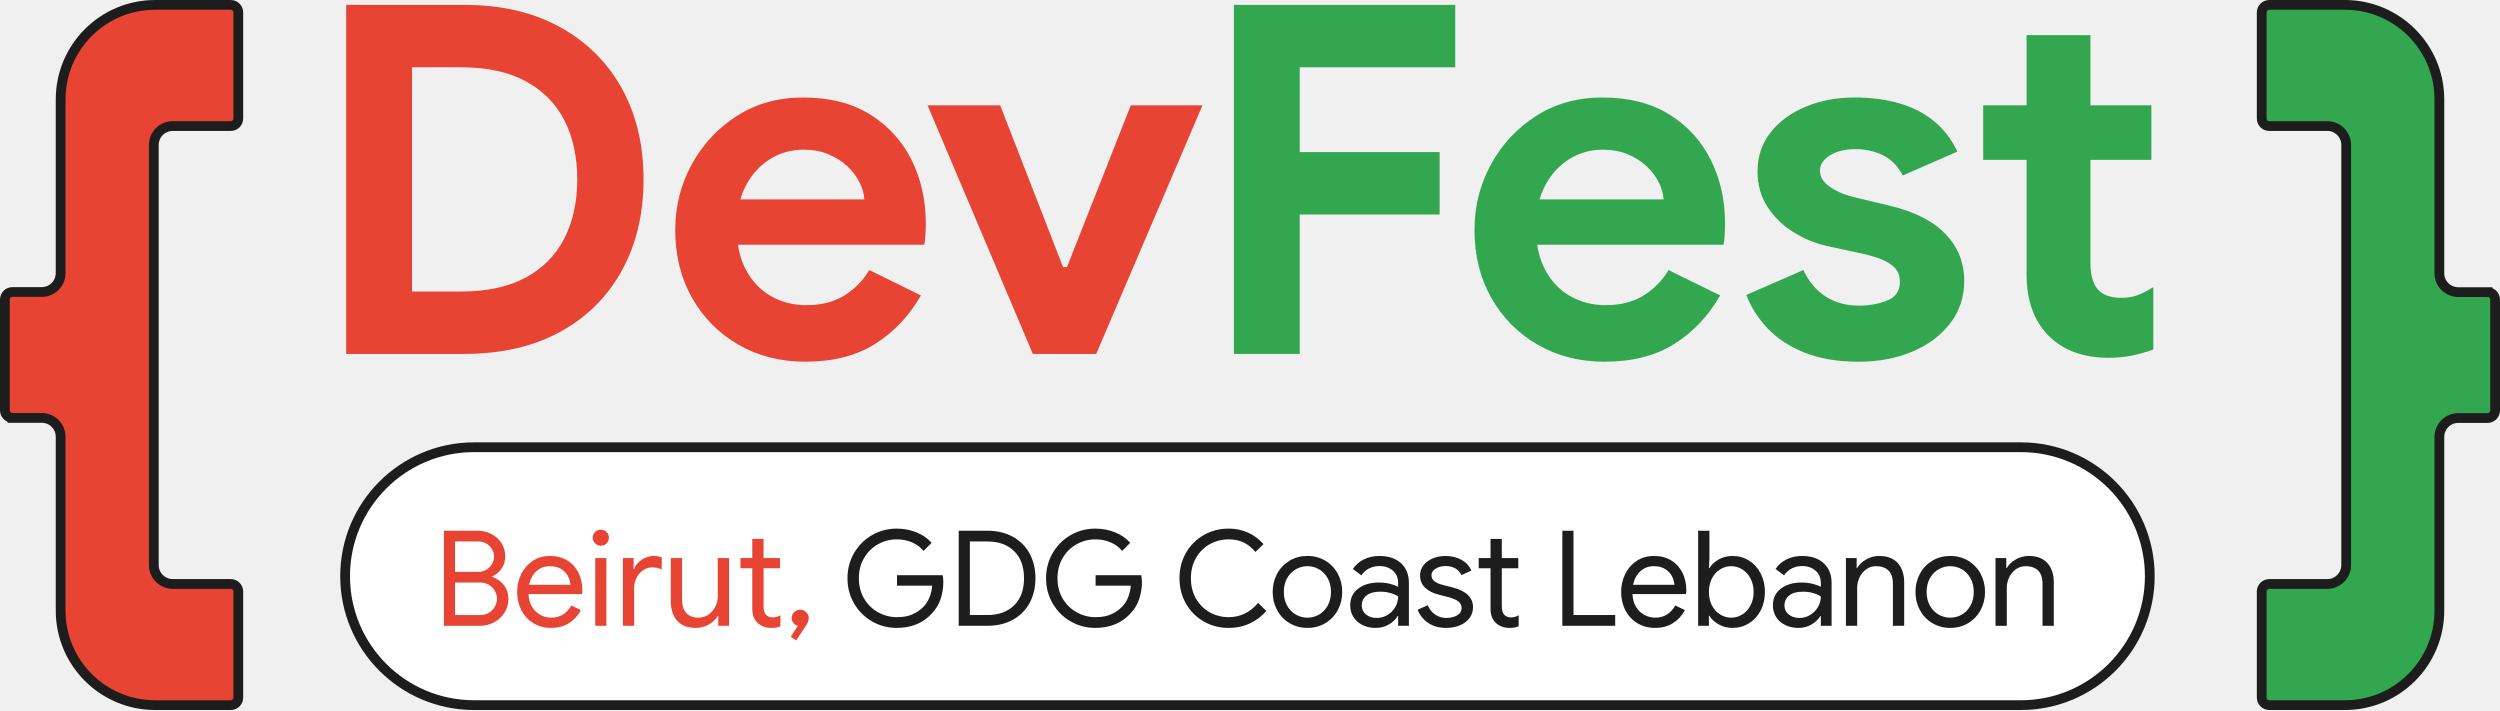
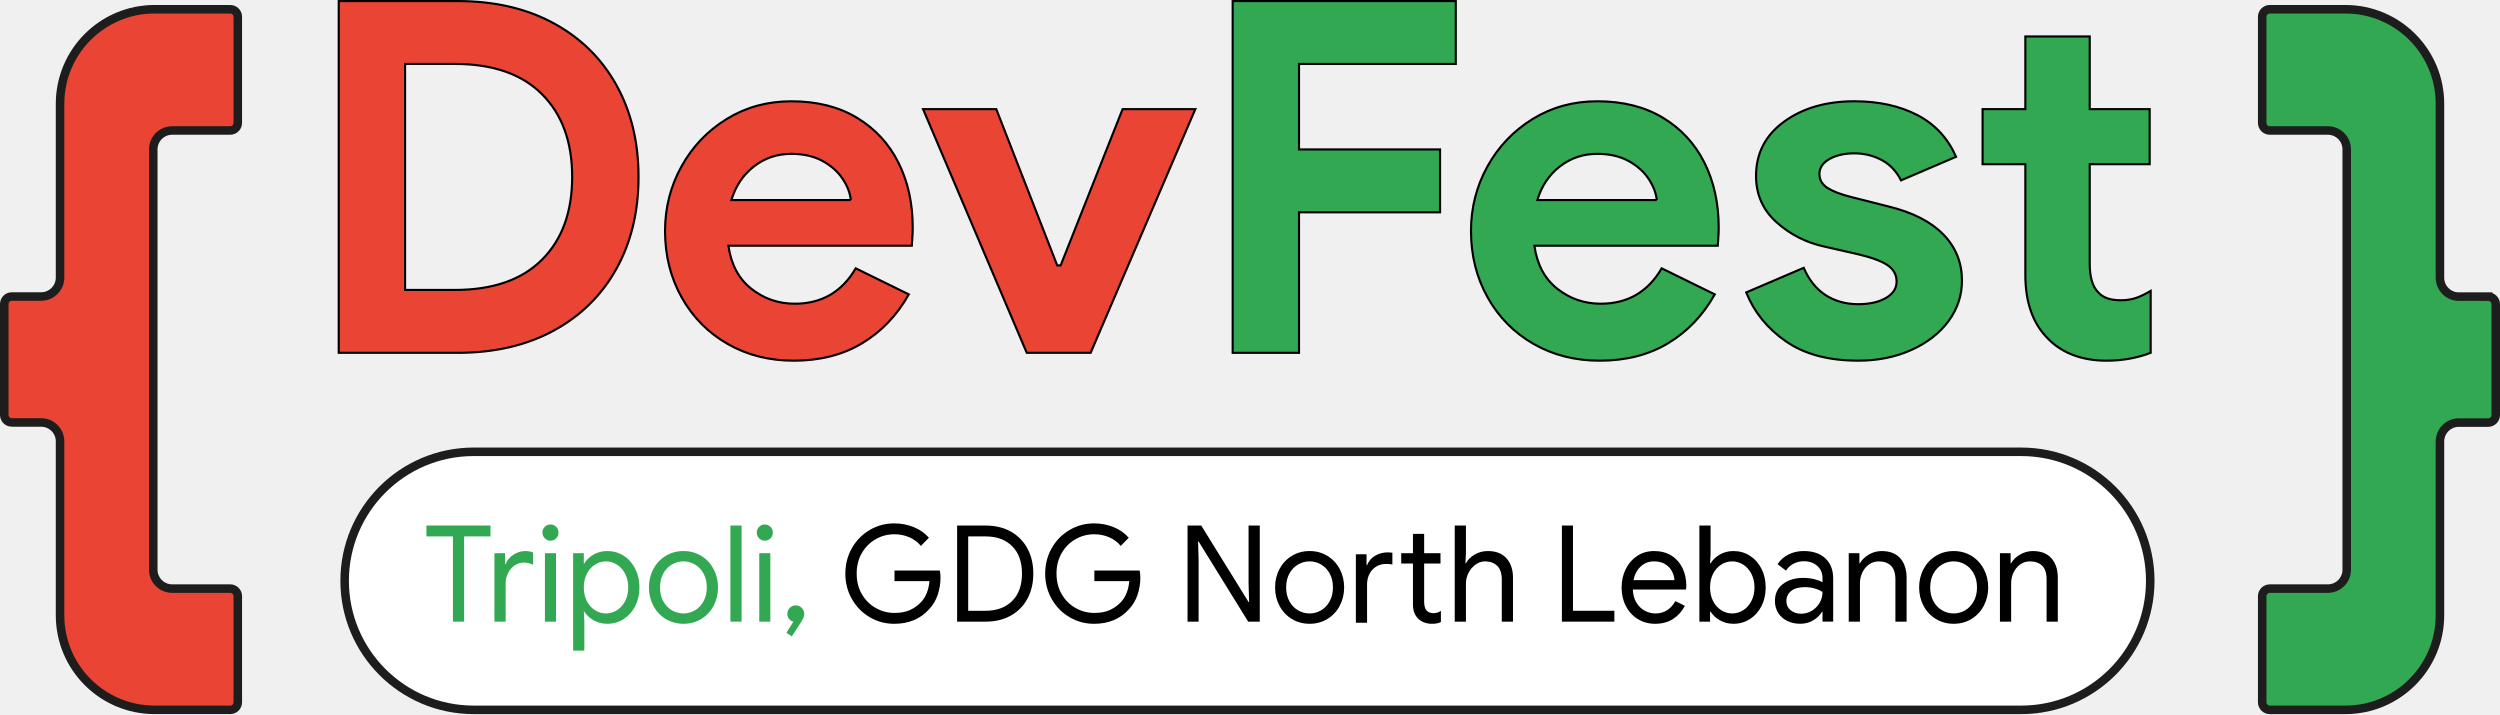
- <svg xmlns="http://www.w3.org/2000/svg" id="Layer_2" data-name="Layer 2" viewBox="0 0 3071.69 872.38">
+ <svg xmlns="http://www.w3.org/2000/svg" id="Layer_2" data-name="Layer 2" viewBox="0 0 3518.8 1005.12">
  <g id="Layer_1-2" data-name="Layer 1">
-     <rect x="424.02" y="549.5" width="2217.39" height="316.88" rx="158.44" ry="158.44" style="fill: #fff; stroke: #1d1d1d; stroke-linejoin: round; stroke-width: 12px;" />
    <g>
-       <path d="M15.29,513.46h35.99c12.83,0,23.22,10.4,23.22,23.22v213.57c0,64.13,51.99,116.12,116.12,116.12h92.88c5.13,0,9.29-4.16,9.29-9.29v-130.3c0-5.13-4.16-9.29-9.29-9.29h-71.29c-12.83,0-23.22-10.4-23.22-23.22V178.1c0-12.83,10.4-23.22,23.22-23.22h71.29c5.13,0,9.29-4.16,9.29-9.29V15.29c0-5.13-4.16-9.29-9.29-9.29h-92.88c-64.13,0-116.12,51.99-116.12,116.12v213.43c0,12.83-10.4,23.22-23.22,23.22H15.29c-5.13,0-9.29,4.16-9.29,9.29v136.1c0,5.13,4.16,9.29,9.29,9.29Z" style="fill: #e84434; stroke: #1d1d1d; stroke-miterlimit: 10; stroke-width: 12px;" />
-       <path d="M3056.4,358.92h-35.99c-12.83,0-23.22-10.4-23.22-23.22V122.12c0-64.13-51.99-116.12-116.12-116.12h-92.88c-5.13,0-9.29,4.16-9.29,9.29v130.3c0,5.13,4.16,9.29,9.29,9.29h71.29c12.83,0,23.22,10.4,23.22,23.22v516.18c0,12.83-10.4,23.22-23.22,23.22h-71.29c-5.13,0-9.29,4.16-9.29,9.29v130.3c0,5.13,4.16,9.29,9.29,9.29h92.88c64.13,0,116.12-51.99,116.12-116.12v-213.43c0-12.83,10.4-23.22,23.22-23.22h35.99c5.13,0,9.29-4.16,9.29-9.29v-136.1c0-5.13-4.16-9.29-9.29-9.29Z" style="fill: #32a750; stroke: #1d1d1d; stroke-miterlimit: 10; stroke-width: 12px;" />
-       <path d="M425.36,434.84V6h144.94c45.52,0,84.75,9.09,117.69,27.25,32.94,18.17,58.29,43.33,76.07,75.46,17.76,32.15,26.65,69.38,26.65,111.7s-8.89,79.66-26.65,112c-17.77,32.34-43.12,57.5-76.07,75.47-32.94,17.97-72.17,26.95-117.69,26.95h-144.94ZM506.22,358.18h60.49c31.54,0,57.89-5.69,79.06-17.07,21.16-11.38,37.03-27.45,47.62-48.21,10.57-20.76,15.87-44.92,15.87-72.47s-5.3-52.2-15.87-72.77c-10.59-20.56-26.46-36.54-47.62-47.92-21.17-11.38-47.52-17.07-79.06-17.07h-60.49v275.51Z" style="fill: #e84434;" />
-       <path d="M989.56,444.42c-30.75,0-58.2-6.99-82.35-20.96-24.16-13.97-43.12-33.14-56.9-57.5-13.78-24.35-20.66-52.11-20.66-83.25,0-29.14,6.79-56.09,20.36-80.86,13.57-24.75,32.14-44.62,55.7-59.59,23.55-14.97,50.51-22.46,80.86-22.46,32.74,0,60.29,6.99,82.65,20.96,22.36,13.98,39.32,32.64,50.91,56,11.58,23.36,17.37,49.22,17.37,77.56,0,6.39-.21,11.88-.6,16.47-.4,4.59-.81,7.89-1.2,9.88h-262.34v-55.7h188.67c-.4-6.79-2.4-13.78-5.99-20.96-3.59-7.19-8.59-13.78-14.97-19.76-6.39-5.99-14.08-10.88-23.06-14.67-8.98-3.79-19.27-5.69-30.85-5.69-15.18,0-29.05,3.99-41.63,11.98-12.58,7.99-22.46,19.07-29.65,33.24-7.19,14.18-10.78,31.05-10.78,50.61s3.79,37.64,11.38,51.81c7.58,14.18,17.87,24.96,30.85,32.34,12.97,7.39,27.45,11.08,43.42,11.08,18.76,0,34.53-4.09,47.32-12.28,12.77-8.18,22.76-18.46,29.95-30.85l63.49,31.15c-14.37,25.15-33.15,45.02-56.3,59.59-23.16,14.57-51.72,21.86-85.65,21.86Z" style="fill: #e84434;" />
-       <path d="M1269.03,434.84l-129.37-305.46h89.24l77.26,198.85h4.79l78.46-198.85h88.04l-130.57,305.46h-77.86Z" style="fill: #e84434;" />
-       <path d="M1516.08,434.84V6h271.92v76.66h-191.06v352.18h-80.86ZM1561,263.54v-76.66h207.83v76.66h-207.83Z" style="fill: #32a750;" />
-       <path d="M1971.57,444.42c-30.75,0-58.2-6.99-82.35-20.96-24.16-13.97-43.12-33.14-56.9-57.5-13.78-24.35-20.66-52.11-20.66-83.25,0-29.14,6.79-56.09,20.36-80.86,13.57-24.75,32.14-44.62,55.7-59.59,23.55-14.97,50.51-22.46,80.86-22.46,32.74,0,60.29,6.99,82.65,20.96,22.36,13.98,39.32,32.64,50.91,56,11.58,23.36,17.37,49.22,17.37,77.56,0,6.39-.21,11.88-.6,16.47-.4,4.59-.81,7.89-1.2,9.88h-262.34v-55.7h188.67c-.4-6.79-2.4-13.78-5.99-20.96-3.59-7.19-8.59-13.78-14.97-19.76-6.39-5.99-14.08-10.88-23.06-14.67-8.98-3.79-19.27-5.69-30.85-5.69-15.18,0-29.05,3.99-41.63,11.98-12.58,7.99-22.46,19.07-29.65,33.24-7.19,14.18-10.78,31.05-10.78,50.61s3.79,37.64,11.38,51.81c7.58,14.18,17.87,24.96,30.85,32.34,12.97,7.39,27.45,11.08,43.42,11.08,18.76,0,34.53-4.09,47.32-12.28,12.77-8.18,22.76-18.46,29.95-30.85l63.49,31.15c-14.37,25.15-33.15,45.02-56.3,59.59-23.16,14.57-51.72,21.86-85.65,21.86Z" style="fill: #32a750;" />
-       <path d="M2284.04,444.42c-26.35,0-48.81-3.8-67.38-11.38-18.57-7.58-33.64-17.57-45.22-29.95-11.59-12.37-20.17-25.95-25.75-40.73l70.07-30.55c6.79,14.37,15.97,25.26,27.55,32.64,11.58,7.39,25.16,11.08,40.73,11.08,12.77,0,24.35-2.1,34.74-6.29,10.38-4.19,15.57-11.87,15.57-23.06,0-7.98-2.7-14.27-8.09-18.87-5.39-4.59-12.08-8.18-20.07-10.78-7.99-2.59-16.17-4.69-24.56-6.29l-35.94-7.79c-14.78-3.19-28.75-8.88-41.93-17.07-13.18-8.18-23.86-18.57-32.04-31.14-8.19-12.58-12.28-27.05-12.28-43.42,0-18.36,5.29-34.34,15.87-47.92,10.57-13.57,24.95-24.15,43.12-31.74,18.16-7.58,38.23-11.38,60.19-11.38,20.36,0,38.73,2.4,55.1,7.19,16.37,4.79,30.55,12.08,42.53,21.86,11.98,9.79,21.56,22.26,28.75,37.43l-67.08,29.35c-6.39-11.98-14.67-20.36-24.85-25.15-10.18-4.79-21.07-7.19-32.64-7.19-13.58,0-24.36,2.6-32.34,7.79-7.99,5.19-11.98,11.38-11.98,18.57,0,7.59,3.99,14.18,11.98,19.76,7.98,5.6,17.57,9.79,28.75,12.58l44.92,10.78c30.34,7.19,53.2,18.77,68.58,34.74,15.37,15.98,23.06,35.14,23.06,57.5,0,19.97-5.79,37.43-17.37,52.41-11.59,14.97-27.16,26.56-46.72,34.74-19.57,8.18-41.33,12.28-65.29,12.28Z" style="fill: #32a750;" />
-       <path d="M2436.71,196.46v-67.08h56.3v67.08h-56.3ZM2591.23,439.63c-31.55,0-56.3-9.08-74.27-27.25-17.97-18.16-26.95-43.22-26.95-75.17V43.14h78.46v279.7c0,14.78,3,25.66,8.98,32.64,5.99,6.99,15.77,10.48,29.35,10.48,6.38,0,12.37-.9,17.97-2.7,5.59-1.8,12.58-5.29,20.96-10.48v76.66c-8.79,3.2-17.67,5.69-26.65,7.49-8.98,1.8-18.27,2.7-27.85,2.7ZM2565.48,196.46v-67.08h77.86v67.08h-77.86Z" style="fill: #32a750;" />
-       <g>
-         <path d="M545.41,652.1h41.92c5.87,0,11.39,1.36,16.56,4.08,5.16,2.72,9.27,6.47,12.31,11.25,3.04,4.79,4.57,10.17,4.57,16.15,0,5.66-1.44,10.6-4.32,14.84-2.88,4.24-6.77,7.5-11.66,9.79v.65c5.87,1.96,10.66,5.33,14.35,10.11,3.7,4.79,5.55,10.39,5.55,16.8s-1.61,11.99-4.81,17.04c-3.21,5.06-7.5,9-12.89,11.83-5.38,2.83-11.17,4.24-17.37,4.24h-44.2v-116.79ZM587.33,702.66c3.91,0,7.37-.92,10.36-2.77,2.99-1.85,5.3-4.21,6.93-7.1,1.63-2.88,2.45-5.84,2.45-8.89s-.79-5.84-2.37-8.73c-1.58-2.88-3.81-5.25-6.69-7.1-2.88-1.85-6.23-2.77-10.03-2.77h-28.87v37.35h28.22ZM590.43,755.67c3.92,0,7.42-.98,10.52-2.94,3.1-1.96,5.49-4.49,7.18-7.58,1.68-3.1,2.53-6.28,2.53-9.54s-.87-6.44-2.61-9.54c-1.74-3.1-4.19-5.6-7.34-7.5-3.16-1.9-6.8-2.85-10.93-2.85h-30.67v39.96h31.32Z" style="fill: #e84434;" />
-         <path d="M655.51,765.79c-6.31-3.8-11.23-9.05-14.76-15.74-3.54-6.69-5.3-14.22-5.3-22.59s1.66-15.44,4.98-22.18c3.32-6.74,8.02-12.12,14.11-16.15,6.09-4.02,13.16-6.04,21.2-6.04s15.22,1.82,21.21,5.46c5.98,3.64,10.57,8.67,13.78,15.09,3.21,6.42,4.81,13.76,4.81,22.02,0,1.63-.16,3.05-.49,4.24h-65.73c.33,6.31,1.85,11.64,4.57,15.98,2.72,4.35,6.17,7.61,10.36,9.79,4.18,2.18,8.56,3.26,13.13,3.26,10.66,0,18.86-5,24.63-15.01l11.74,5.71c-3.59,6.74-8.46,12.07-14.6,15.98-6.15,3.92-13.57,5.87-22.27,5.87-7.94,0-15.06-1.9-21.37-5.71ZM700.85,718.49c-.22-3.48-1.2-6.96-2.94-10.44-1.74-3.48-4.49-6.42-8.24-8.81-3.75-2.39-8.46-3.59-14.11-3.59-6.52,0-12.04,2.09-16.56,6.28-4.51,4.19-7.48,9.71-8.89,16.56h50.73Z" style="fill: #e84434;" />
-         <path d="M731.19,667.59c-1.96-1.96-2.94-4.29-2.94-7.01s.98-5.03,2.94-6.93c1.96-1.9,4.29-2.85,7.01-2.85s5.06.95,7.01,2.85c1.96,1.9,2.94,4.22,2.94,6.93s-.95,5.06-2.85,7.01c-1.9,1.96-4.27,2.94-7.1,2.94s-5.06-.98-7.01-2.94ZM731.35,685.7h13.7v83.19h-13.7v-83.19Z" style="fill: #e84434;" />
-         <path d="M765.28,685.7h13.21v13.38h.65c1.63-4.57,4.78-8.37,9.46-11.42,4.67-3.04,9.57-4.57,14.68-4.57,3.81,0,7.07.6,9.79,1.79v14.84c-3.48-1.74-7.4-2.61-11.74-2.61-4.02,0-7.72,1.14-11.09,3.43-3.37,2.29-6.06,5.37-8.07,9.24-2.01,3.87-3.02,8.04-3.02,12.51v46.59h-13.86v-83.19Z" style="fill: #e84434;" />
-         <path d="M832.07,762.69c-5.28-5.87-7.91-14.08-7.91-24.63v-52.36h13.86v50.24c0,7.94,1.79,13.76,5.38,17.45,3.59,3.7,8.43,5.54,14.52,5.54,4.67,0,8.83-1.25,12.48-3.75,3.64-2.5,6.47-5.76,8.48-9.79,2.01-4.02,3.02-8.26,3.02-12.72v-46.98h13.86v83.19h-13.21v-12.07h-.65c-2.28,4.13-5.93,7.61-10.93,10.44-5,2.83-10.33,4.24-15.99,4.24-10.01,0-17.64-2.94-22.92-8.81Z" style="fill: #e84434;" />
-         <path d="M938.09,769.84c-2.88-1.11-5.3-2.6-7.26-4.49-2.18-2.1-3.81-4.54-4.89-7.31-1.09-2.77-1.63-6.14-1.63-10.13v-49.66h-14.52v-12.56h14.52v-23.49h13.86v23.49h20.23v12.56h-20.23v46.35c0,4.67.87,8.11,2.61,10.34,2.06,2.45,5.06,3.67,8.97,3.67,3.15,0,6.2-.92,9.13-2.77v13.54c-1.63.76-3.29,1.3-4.97,1.63-1.69.33-3.83.49-6.44.49-3.37,0-6.5-.55-9.38-1.66Z" style="fill: #e84434;" />
-         <path d="M971.61,782.42l8.64-13.54c-1.96-.33-3.7-1.36-5.22-3.1-1.52-1.74-2.28-3.86-2.28-6.36,0-2.83,1-5.24,3.02-7.26s4.49-3.02,7.42-3.02,5.41,1.01,7.42,3.02c2.01,2.01,3.02,4.43,3.02,7.26,0,1.85-.38,3.62-1.14,5.3-.76,1.69-1.9,3.62-3.43,5.79l-10.77,16.31-6.69-4.4Z" style="fill: #e84434;" />
-         <path d="M1071.44,763.5c-9.24-5.33-16.58-12.67-22.02-22.02-5.44-9.35-8.16-19.68-8.16-30.99s2.72-21.64,8.16-30.99c5.44-9.35,12.78-16.69,22.02-22.02,9.24-5.33,19.35-7.99,30.34-7.99,8.59,0,16.66,1.52,24.22,4.57,7.56,3.05,13.78,7.34,18.68,12.89l-9.95,9.95c-3.7-4.57-8.43-8.07-14.19-10.52-5.76-2.45-11.96-3.67-18.59-3.67-8.27,0-15.96,1.99-23.08,5.95-7.12,3.97-12.83,9.57-17.13,16.8-4.3,7.23-6.44,15.58-6.44,25.04s2.15,17.81,6.44,25.04c4.29,7.23,10.03,12.83,17.21,16.8,7.18,3.97,14.84,5.95,23,5.95s14.38-1.22,19.66-3.67c5.27-2.45,9.81-5.68,13.62-9.71,2.83-3.04,5.11-6.71,6.85-11.01,1.74-4.29,2.83-9.05,3.26-14.27h-43.22v-12.89h56.11c.54,3.05.82,5.87.82,8.48,0,7.18-1.14,14.17-3.43,20.96-2.28,6.8-5.93,12.75-10.93,17.86-10.77,11.64-25.07,17.45-42.9,17.45-10.98,0-21.1-2.66-30.34-7.99Z" style="fill: #1d1d1d;" />
-         <path d="M1177.95,652.1h35.23c11.96,0,22.4,2.47,31.32,7.42,8.92,4.95,15.77,11.83,20.55,20.63,4.78,8.81,7.18,18.92,7.18,30.34s-2.39,21.53-7.18,30.34c-4.79,8.81-11.64,15.69-20.55,20.63-8.92,4.95-19.36,7.42-31.32,7.42h-35.23v-116.79ZM1213.18,755.67c13.81,0,24.77-3.97,32.87-11.91,8.1-7.94,12.15-19.03,12.15-33.28s-4.05-25.34-12.15-33.27c-8.1-7.94-19.06-11.91-32.87-11.91h-21.53v90.36h21.53Z" style="fill: #1d1d1d;" />
-         <path d="M1315.45,763.5c-9.24-5.33-16.58-12.67-22.02-22.02-5.44-9.35-8.16-19.68-8.16-30.99s2.72-21.64,8.16-30.99c5.44-9.35,12.78-16.69,22.02-22.02,9.24-5.33,19.35-7.99,30.34-7.99,8.59,0,16.66,1.52,24.22,4.57,7.56,3.05,13.78,7.34,18.68,12.89l-9.95,9.95c-3.7-4.57-8.43-8.07-14.19-10.52-5.76-2.45-11.96-3.67-18.59-3.67-8.27,0-15.96,1.99-23.08,5.95-7.12,3.97-12.83,9.57-17.13,16.8-4.3,7.23-6.44,15.58-6.44,25.04s2.15,17.81,6.44,25.04c4.29,7.23,10.03,12.83,17.21,16.8,7.18,3.97,14.84,5.95,23,5.95s14.38-1.22,19.66-3.67c5.27-2.45,9.81-5.68,13.62-9.71,2.83-3.04,5.11-6.71,6.85-11.01,1.74-4.29,2.83-9.05,3.26-14.27h-43.22v-12.89h56.11c.54,3.05.82,5.87.82,8.48,0,7.18-1.14,14.17-3.43,20.96-2.28,6.8-5.93,12.75-10.93,17.86-10.77,11.64-25.07,17.45-42.9,17.45-10.98,0-21.1-2.66-30.34-7.99Z" style="fill: #1d1d1d;" />
-         <path d="M1478.89,763.5c-9.24-5.33-16.5-12.64-21.78-21.94-5.28-9.3-7.91-19.66-7.91-31.07s2.64-21.78,7.91-31.07c5.27-9.3,12.53-16.61,21.78-21.94,9.24-5.33,19.52-7.99,30.83-7.99,8.7,0,16.66,1.66,23.9,4.98,7.23,3.32,13.51,8.02,18.84,14.11l-9.95,9.62c-4.46-5.33-9.33-9.24-14.6-11.74-5.28-2.5-11.34-3.75-18.19-3.75-8.48,0-16.26,1.99-23.33,5.95-7.07,3.97-12.7,9.57-16.88,16.8-4.19,7.23-6.28,15.58-6.28,25.04s2.09,17.81,6.28,25.04c4.19,7.23,9.81,12.83,16.88,16.8,7.07,3.97,14.84,5.95,23.33,5.95,14.13,0,26.15-5.82,36.05-17.45l10.11,9.79c-5.44,6.42-12.13,11.5-20.06,15.25-7.94,3.75-16.64,5.63-26.1,5.63-11.31,0-21.59-2.66-30.83-7.99Z" style="fill: #1d1d1d;" />
-         <path d="M1584.42,765.62c-6.52-3.91-11.61-9.24-15.25-15.98-3.64-6.74-5.46-14.19-5.46-22.35s1.82-15.6,5.46-22.35c3.64-6.74,8.73-12.07,15.25-15.99,6.52-3.92,13.86-5.87,22.02-5.87s15.5,1.96,22.02,5.87c6.52,3.91,11.61,9.24,15.25,15.99,3.64,6.74,5.46,14.19,5.46,22.35s-1.82,15.61-5.46,22.35c-3.64,6.74-8.73,12.07-15.25,15.98-6.52,3.92-13.86,5.87-22.02,5.87s-15.5-1.96-22.02-5.87ZM1620.72,755.1c4.4-2.55,7.94-6.22,10.6-11.01,2.66-4.78,4-10.38,4-16.8s-1.33-12.01-4-16.8c-2.67-4.78-6.2-8.45-10.6-11.01-4.4-2.55-9.16-3.83-14.27-3.83s-9.9,1.28-14.35,3.83c-4.46,2.56-8.02,6.23-10.68,11.01-2.67,4.79-4,10.39-4,16.8s1.33,12.02,4,16.8c2.66,4.79,6.22,8.46,10.68,11.01,4.46,2.56,9.24,3.83,14.35,3.83s9.87-1.28,14.27-3.83Z" style="fill: #1d1d1d;" />
-         <path d="M1673.97,767.91c-4.79-2.39-8.48-5.68-11.09-9.87-2.61-4.18-3.91-8.94-3.91-14.27,0-8.81,3.32-15.68,9.95-20.63,6.63-4.95,15.01-7.42,25.12-7.42,5,0,9.65.55,13.95,1.63,4.29,1.09,7.58,2.34,9.87,3.75v-5.06c0-6.2-2.18-11.17-6.52-14.92-4.35-3.75-9.84-5.63-16.47-5.63-4.68,0-8.97,1.01-12.89,3.02-3.91,2.01-7.01,4.81-9.3,8.4l-10.44-7.83c3.26-5,7.75-8.92,13.46-11.74,5.71-2.83,12.04-4.24,19-4.24,11.31,0,20.2,2.96,26.67,8.89,6.47,5.93,9.71,14,9.71,24.22v52.69h-13.21v-11.91h-.65c-2.39,4.02-5.98,7.45-10.77,10.28-4.79,2.83-10.17,4.24-16.15,4.24s-11.53-1.2-16.31-3.59ZM1704.64,755.67c4.02-2.39,7.23-5.6,9.62-9.62,2.39-4.02,3.59-8.43,3.59-13.21-2.61-1.74-5.82-3.15-9.62-4.24-3.81-1.08-7.83-1.63-12.07-1.63-7.61,0-13.35,1.58-17.21,4.73-3.86,3.16-5.79,7.23-5.79,12.23,0,4.57,1.74,8.27,5.22,11.09,3.48,2.83,7.88,4.24,13.21,4.24,4.67,0,9.02-1.19,13.05-3.59Z" style="fill: #1d1d1d;" />
-         <path d="M1754.55,765.22c-5.98-4.18-10.22-9.54-12.72-16.07l12.4-5.55c2.06,5,5.14,8.86,9.22,11.58,4.08,2.72,8.56,4.08,13.46,4.08,5.22,0,9.68-1.06,13.38-3.18,3.7-2.12,5.55-5.14,5.55-9.05,0-3.48-1.47-6.28-4.4-8.4-2.94-2.12-7.56-3.94-13.86-5.46l-10.11-2.61c-6.63-1.63-12.07-4.4-16.31-8.32-4.24-3.91-6.36-8.97-6.36-15.17,0-4.78,1.44-9,4.32-12.64,2.88-3.64,6.71-6.44,11.5-8.4,4.78-1.96,9.95-2.94,15.5-2.94,7.28,0,13.78,1.58,19.49,4.73,5.71,3.16,9.76,7.56,12.15,13.21l-12.07,5.55c-3.7-7.39-10.28-11.09-19.74-11.09-4.57,0-8.56,1.06-11.99,3.18-3.43,2.12-5.14,4.81-5.14,8.07,0,3.05,1.2,5.52,3.59,7.42,2.39,1.9,5.98,3.45,10.77,4.65l12.07,3.1c8.16,2.07,14.3,5.14,18.43,9.22,4.13,4.08,6.2,9.05,6.2,14.92,0,5.11-1.47,9.6-4.4,13.46-2.94,3.86-6.91,6.83-11.91,8.89-5,2.06-10.55,3.1-16.64,3.1-8.92,0-16.37-2.09-22.35-6.28Z" style="fill: #1d1d1d;" />
-         <path d="M1845.16,769.84c-2.88-1.11-5.3-2.6-7.26-4.49-2.18-2.1-3.81-4.54-4.89-7.31-1.09-2.77-1.63-6.14-1.63-10.13v-49.66h-14.52v-12.56h14.52v-23.49h13.86v23.49h20.23v12.56h-20.23v46.35c0,4.67.87,8.11,2.61,10.34,2.06,2.45,5.06,3.67,8.97,3.67,3.15,0,6.2-.92,9.13-2.77v13.54c-1.63.76-3.29,1.3-4.97,1.63-1.69.33-3.83.49-6.44.49-3.37,0-6.5-.55-9.38-1.66Z" style="fill: #1d1d1d;" />
-         <path d="M1919.62,652.1h13.7v103.58h51.22v13.21h-64.92v-116.79Z" style="fill: #1d1d1d;" />
-         <path d="M2011.94,765.79c-6.31-3.8-11.23-9.05-14.76-15.74-3.54-6.69-5.3-14.22-5.3-22.59s1.66-15.44,4.97-22.18c3.32-6.74,8.02-12.12,14.11-16.15,6.09-4.02,13.16-6.04,21.21-6.04s15.22,1.82,21.2,5.46c5.98,3.64,10.57,8.67,13.78,15.09,3.21,6.42,4.81,13.76,4.81,22.02,0,1.63-.16,3.05-.49,4.24h-65.73c.33,6.31,1.85,11.64,4.57,15.98,2.72,4.35,6.17,7.61,10.36,9.79,4.19,2.18,8.56,3.26,13.13,3.26,10.66,0,18.87-5,24.63-15.01l11.74,5.71c-3.59,6.74-8.46,12.07-14.6,15.98-6.14,3.92-13.57,5.87-22.26,5.87-7.94,0-15.06-1.9-21.37-5.71ZM2057.28,718.49c-.22-3.48-1.2-6.96-2.94-10.44-1.74-3.48-4.49-6.42-8.24-8.81-3.75-2.39-8.46-3.59-14.11-3.59-6.52,0-12.04,2.09-16.56,6.28-4.51,4.19-7.48,9.71-8.89,16.56h50.73Z" style="fill: #1d1d1d;" />
-         <path d="M2111.68,767.17c-5.06-2.88-8.84-6.39-11.34-10.52h-.65v12.23h-13.21v-116.79h13.86v34.42l-.65,11.58h.65c2.5-4.24,6.28-7.8,11.34-10.68,5.06-2.88,10.74-4.32,17.05-4.32,7.39,0,14.13,1.9,20.23,5.71,6.09,3.81,10.87,9.08,14.35,15.82,3.48,6.74,5.22,14.3,5.22,22.67s-1.74,16.07-5.22,22.75c-3.48,6.69-8.27,11.93-14.35,15.74-6.09,3.81-12.83,5.71-20.23,5.71-6.31,0-11.99-1.44-17.05-4.32ZM2140.63,755.02c4.24-2.61,7.64-6.33,10.19-11.17,2.55-4.84,3.83-10.36,3.83-16.56s-1.28-11.72-3.83-16.56c-2.56-4.84-5.95-8.56-10.19-11.17-4.24-2.61-8.75-3.92-13.54-3.92s-9.3,1.3-13.54,3.92c-4.24,2.61-7.61,6.31-10.11,11.09-2.5,4.79-3.75,10.33-3.75,16.64s1.25,11.85,3.75,16.64c2.5,4.79,5.87,8.48,10.11,11.09,4.24,2.61,8.75,3.91,13.54,3.91s9.3-1.3,13.54-3.91Z" style="fill: #1d1d1d;" />
-         <path d="M2193.32,767.91c-4.79-2.39-8.48-5.68-11.09-9.87-2.61-4.18-3.91-8.94-3.91-14.27,0-8.81,3.32-15.68,9.95-20.63,6.63-4.95,15.01-7.42,25.12-7.42,5,0,9.65.55,13.95,1.63,4.29,1.09,7.58,2.34,9.87,3.75v-5.06c0-6.2-2.18-11.17-6.52-14.92-4.35-3.75-9.84-5.63-16.47-5.63-4.68,0-8.97,1.01-12.89,3.02-3.92,2.01-7.01,4.81-9.3,8.4l-10.44-7.83c3.26-5,7.75-8.92,13.46-11.74,5.71-2.83,12.04-4.24,19-4.24,11.31,0,20.2,2.96,26.67,8.89,6.47,5.93,9.71,14,9.71,24.22v52.69h-13.21v-11.91h-.65c-2.39,4.02-5.98,7.45-10.77,10.28-4.79,2.83-10.17,4.24-16.15,4.24s-11.53-1.2-16.31-3.59ZM2223.98,755.67c4.02-2.39,7.23-5.6,9.62-9.62,2.39-4.02,3.59-8.43,3.59-13.21-2.61-1.74-5.82-3.15-9.62-4.24-3.81-1.08-7.83-1.63-12.07-1.63-7.61,0-13.35,1.58-17.21,4.73-3.86,3.16-5.79,7.23-5.79,12.23,0,4.57,1.74,8.27,5.22,11.09,3.48,2.83,7.88,4.24,13.21,4.24,4.67,0,9.02-1.19,13.05-3.59Z" style="fill: #1d1d1d;" />
-         <path d="M2268.02,685.7h13.21v12.23h.65c2.28-4.13,5.93-7.64,10.93-10.52,5-2.88,10.33-4.32,15.98-4.32,10,0,17.64,2.91,22.92,8.73,5.27,5.82,7.91,13.73,7.91,23.73v53.34h-13.86v-51.22c0-7.72-1.85-13.32-5.55-16.8-3.7-3.48-8.75-5.22-15.17-5.22-4.46,0-8.46,1.25-11.99,3.75-3.54,2.5-6.28,5.79-8.24,9.87-1.96,4.08-2.94,8.35-2.94,12.8v46.81h-13.86v-83.19Z" style="fill: #1d1d1d;" />
-         <path d="M2374.21,765.62c-6.52-3.91-11.61-9.24-15.25-15.98-3.64-6.74-5.46-14.19-5.46-22.35s1.82-15.6,5.46-22.35c3.64-6.74,8.73-12.07,15.25-15.99,6.52-3.92,13.86-5.87,22.02-5.87s15.5,1.96,22.02,5.87c6.52,3.91,11.61,9.24,15.25,15.99,3.64,6.74,5.46,14.19,5.46,22.35s-1.82,15.61-5.46,22.35c-3.64,6.74-8.73,12.07-15.25,15.98-6.52,3.92-13.86,5.87-22.02,5.87s-15.5-1.96-22.02-5.87ZM2410.5,755.1c4.4-2.55,7.94-6.22,10.6-11.01,2.66-4.78,4-10.38,4-16.8s-1.33-12.01-4-16.8c-2.67-4.78-6.2-8.45-10.6-11.01-4.4-2.55-9.16-3.83-14.27-3.83s-9.9,1.28-14.35,3.83c-4.46,2.56-8.02,6.23-10.68,11.01-2.67,4.79-4,10.39-4,16.8s1.33,12.02,4,16.8c2.66,4.79,6.22,8.46,10.68,11.01,4.46,2.56,9.24,3.83,14.35,3.83s9.87-1.28,14.27-3.83Z" style="fill: #1d1d1d;" />
-         <path d="M2451.85,685.7h13.21v12.23h.65c2.28-4.13,5.93-7.64,10.93-10.52,5-2.88,10.33-4.32,15.98-4.32,10,0,17.64,2.91,22.92,8.73,5.27,5.82,7.91,13.73,7.91,23.73v53.34h-13.86v-51.22c0-7.72-1.85-13.32-5.55-16.8-3.7-3.48-8.75-5.22-15.17-5.22-4.46,0-8.46,1.25-11.99,3.75-3.54,2.5-6.28,5.79-8.24,9.87-1.96,4.08-2.94,8.35-2.94,12.8v46.81h-13.86v-83.19Z" style="fill: #1d1d1d;" />
-       </g>
+       <path d="M1684.28,841.06h1.04v7.21h3.45v.88h-4.5v-8.08Z" style="fill: #231f20;" />
+       <path d="M1694.99,846.2c0,2.15-1.49,3.08-2.89,3.08-1.57,0-2.78-1.15-2.78-2.99,0-1.94,1.27-3.08,2.88-3.08s2.79,1.21,2.79,2.99ZM1690.39,846.26c0,1.27.73,2.23,1.76,2.23s1.76-.95,1.76-2.26c0-.98-.49-2.23-1.74-2.23s-1.79,1.15-1.79,2.25Z" style="fill: #231f20;" />
+       <path d="M1696.33,845.15c0-.68-.01-1.27-.05-1.81h.92l.04,1.14h.05c.26-.78.9-1.27,1.61-1.27.12,0,.2.01.3.04v1c-.11-.03-.22-.04-.36-.04-.74,0-1.27.56-1.42,1.36-.02.14-.05.31-.05.49v3.09h-1.04v-3.99Z" style="fill: #231f20;" />
+       <path d="M1700.72,846.44c.02,1.43.94,2.02,1.99,2.02.76,0,1.21-.13,1.61-.3l.18.75c-.37.17-1.01.36-1.93.36-1.79,0-2.85-1.18-2.85-2.93s1.03-3.13,2.72-3.13c1.89,0,2.4,1.67,2.4,2.73,0,.21-.02.38-.04.49h-4.08ZM1703.82,845.68c.01-.67-.28-1.71-1.46-1.71-1.07,0-1.54.98-1.62,1.71h3.08Z" style="fill: #231f20;" />
+       <path d="M1706.15,844.92c0-.6-.01-1.09-.05-1.57h.92l.05.94h.04c.32-.55.86-1.07,1.82-1.07.79,0,1.39.48,1.64,1.16h.02c.18-.32.41-.57.65-.76.35-.26.73-.41,1.28-.41.77,0,1.91.5,1.91,2.52v3.42h-1.03v-3.29c0-1.12-.41-1.79-1.26-1.79-.6,0-1.07.44-1.25.96-.05.14-.08.34-.08.53v3.59h-1.03v-3.48c0-.92-.41-1.59-1.21-1.59-.66,0-1.14.53-1.31,1.05-.06.16-.08.34-.08.52v3.5h-1.03v-4.23Z" style="fill: #231f20;" />
+       <path d="M1719.87,841.71c.01.36-.25.65-.67.65-.37,0-.64-.29-.64-.65s.28-.66.66-.66.65.29.65.66ZM1718.7,849.15v-5.8h1.05v5.8h-1.05Z" style="fill: #231f20;" />
+       <path d="M1721.51,845.24c0-.74-.02-1.34-.05-1.89h.95l.05,1h.02c.43-.71,1.12-1.13,2.06-1.13,1.4,0,2.46,1.19,2.46,2.95,0,2.09-1.27,3.12-2.64,3.12-.77,0-1.44-.34-1.79-.91h-.02v3.15h-1.04v-6.29ZM1722.55,846.79c0,.15.02.3.05.43.19.73.83,1.23,1.58,1.23,1.12,0,1.76-.91,1.76-2.24,0-1.16-.61-2.16-1.73-2.16-.72,0-1.39.52-1.59,1.31-.04.13-.07.29-.07.43v1Z" style="fill: #231f20;" />
+       <path d="M1728.19,848.07c.31.2.86.42,1.39.42.77,0,1.13-.38,1.13-.87s-.3-.78-1.08-1.07c-1.04-.37-1.54-.95-1.54-1.64,0-.94.76-1.7,2-1.7.59,0,1.1.17,1.43.36l-.26.77c-.23-.14-.65-.34-1.19-.34-.62,0-.97.36-.97.79,0,.48.35.7,1.1.98,1.01.38,1.52.89,1.52,1.75,0,1.02-.79,1.74-2.17,1.74-.64,0-1.22-.16-1.63-.4l.26-.8Z" style="fill: #231f20;" />
+       <path d="M1737.94,847.57c0,.6.01,1.13.05,1.58h-.94l-.06-.95h-.02c-.28.47-.89,1.08-1.92,1.08-.91,0-2-.5-2-2.54v-3.39h1.05v3.21c0,1.1.34,1.85,1.3,1.85.71,0,1.2-.49,1.39-.96.06-.16.1-.35.1-.54v-3.56h1.05v4.22Z" style="fill: #231f20;" />
+       <path d="M1739.7,844.92c0-.6-.01-1.09-.05-1.57h.92l.05.94h.04c.32-.55.86-1.07,1.82-1.07.79,0,1.39.48,1.64,1.16h.02c.18-.32.41-.57.65-.76.35-.26.73-.41,1.28-.41.77,0,1.91.5,1.91,2.52v3.42h-1.03v-3.29c0-1.12-.41-1.79-1.26-1.79-.6,0-1.07.44-1.25.96-.05.14-.08.34-.08.53v3.59h-1.03v-3.48c0-.92-.41-1.59-1.21-1.59-.66,0-1.14.53-1.31,1.05-.06.16-.08.34-.08.52v3.5h-1.03v-4.23Z" style="fill: #231f20;" />
+     </g>
+     <path d="M16.65,594.62h41.25c14.7,0,26.62,11.92,26.62,26.62v244.78c0,73.51,59.59,133.09,133.09,133.09h106.45c5.88,0,10.65-4.77,10.65-10.65v-149.34c0-5.88-4.77-10.65-10.65-10.65h-81.71c-14.7,0-26.62-11.92-26.62-26.62V210.26c0-14.7,11.92-26.62,26.62-26.62h81.71c5.88,0,10.65-4.77,10.65-10.65V23.66c0-5.88-4.77-10.65-10.65-10.65h-106.45c-73.51,0-133.09,59.59-133.09,133.09v244.62c0,14.7-11.92,26.62-26.62,26.62H16.65c-5.88,0-10.65,4.77-10.65,10.65v155.99c0,5.88,4.77,10.65,10.65,10.65Z" style="fill: #e94434; stroke: #1d1d1d; stroke-miterlimit: 10; stroke-width: 12px;" />
+     <path d="M3502.15,417.5h-41.25c-14.7,0-26.62-11.92-26.62-26.62v-244.78c0-73.51-59.59-133.09-133.09-133.09h-106.45c-5.88,0-10.65,4.77-10.65,10.65v149.34c0,5.88,4.77,10.65,10.65,10.65h81.71c14.7,0,26.62,11.92,26.62,26.62v591.6c0,14.7-11.92,26.62-26.62,26.62h-81.71c-5.88,0-10.65,4.77-10.65,10.65v149.34c0,5.88,4.77,10.65,10.65,10.65h106.45c73.51,0,133.09-59.59,133.09-133.09v-244.62c0-14.7,11.92-26.62,26.62-26.62h41.25c5.88,0,10.65-4.77,10.65-10.65v-155.99c0-5.88-4.77-10.65-10.65-10.65Z" style="fill: #32a852; stroke: #1d1d1d; stroke-miterlimit: 10; stroke-width: 12px;" />
+     <rect x="485.1" y="635.93" width="2541.41" height="363.19" rx="181.59" ry="181.59" style="fill: #fff; stroke: #1d1d1d; stroke-linejoin: round; stroke-width: 12px;" />
+     <g>
+       <path d="M476.78,1.5h167.4c51.64,0,96.6,10.37,134.89,31.12,38.27,20.74,67.79,49.79,88.54,87.13,20.75,37.34,31.13,80.45,31.13,129.31s-10.38,91.97-31.13,129.31c-20.75,37.34-50.27,66.38-88.54,87.13-38.28,20.75-83.24,31.12-134.89,31.12h-167.4V1.5ZM640.02,408.1c53.49,0,94.42-14.18,122.78-42.53,28.36-28.35,42.54-67.18,42.54-116.52s-14.18-88.17-42.54-116.52-69.29-42.53-122.78-42.53h-69.86v318.09h69.86Z" style="fill: #e94434; stroke: #000; stroke-miterlimit: 10; stroke-width: 3px;" />
+       <path d="M1024.26,484.17c-27.44-15.67-49-37.45-64.68-65.35-15.68-27.89-23.52-59.12-23.52-93.7,0-32.73,7.72-63.03,23.17-90.93,15.44-27.89,36.66-50.13,63.64-66.73,26.98-16.6,57.29-24.89,90.96-24.89,35.97,0,66.75,7.73,92.34,23.17,25.59,15.45,45.07,36.54,58.45,63.27,13.37,26.74,20.06,57.17,20.06,91.28,0,6-.24,11.53-.69,16.6-.46,5.53-.69,8.54-.69,8.99h-258.01c3.69,26.28,14.41,46.45,32.17,60.51,17.75,14.07,38.15,21.09,61.22,21.09,37.81,0,66.41-16.6,85.77-49.79l74.71,36.65c-16.6,29.51-38.51,52.45-65.71,68.8-27.21,16.36-59.26,24.55-96.15,24.55-34.59,0-65.61-7.84-93.04-23.51ZM1197.54,281.56c-.93-9.68-4.73-19.59-11.41-29.73-6.69-10.13-16.15-18.55-28.36-25.24-12.22-6.68-26.87-10.03-43.92-10.03-19.83,0-37.35,5.88-52.57,17.63-15.22,11.75-25.83,27.55-31.82,47.37h168.09Z" style="fill: #e94434; stroke: #000; stroke-miterlimit: 10; stroke-width: 3px;" />
+       <path d="M1299.22,153.63h103.07l85.77,219.9h4.84l87.16-219.9h102.37l-147.34,342.98h-89.92l-145.95-342.98Z" style="fill: #e94434; stroke: #000; stroke-miterlimit: 10; stroke-width: 3px;" />
+       <path d="M1735,1.5h314.04v88.51h-220.66v120.32h198.52v88.51h-198.52v197.77h-93.38V1.5Z" style="fill: #32a852; stroke: #000; stroke-miterlimit: 10; stroke-width: 3px;" />
+       <path d="M2158.67,484.17c-27.44-15.67-49-37.45-64.68-65.35-15.68-27.89-23.52-59.12-23.52-93.7,0-32.73,7.72-63.03,23.17-90.93,15.44-27.89,36.66-50.13,63.64-66.73,26.98-16.6,57.29-24.89,90.96-24.89,35.97,0,66.75,7.73,92.34,23.17,25.59,15.45,45.07,36.54,58.45,63.27,13.37,26.74,20.06,57.17,20.06,91.28,0,6-.24,11.53-.69,16.6-.46,5.53-.69,8.54-.69,8.99h-258.01c3.69,26.28,14.41,46.45,32.17,60.51,17.75,14.07,38.15,21.09,61.22,21.09,37.81,0,66.41-16.6,85.77-49.79l74.71,36.65c-16.6,29.51-38.51,52.45-65.71,68.8-27.21,16.36-59.26,24.55-96.15,24.55-34.59,0-65.61-7.84-93.04-23.51ZM2331.94,281.56c-.93-9.68-4.73-19.59-11.41-29.73-6.69-10.13-16.15-18.55-28.36-25.24-12.22-6.68-26.87-10.03-43.92-10.03-19.83,0-37.35,5.88-52.57,17.63-15.22,11.75-25.83,27.55-31.82,47.37h168.09Z" style="fill: #32a852; stroke: #000; stroke-miterlimit: 10; stroke-width: 3px;" />
+       <path d="M2513.5,480.36c-26.06-18.21-44.62-41.14-55.68-68.8l80.93-34.58c7.37,17.06,17.64,29.85,30.78,38.38,13.14,8.54,28.47,12.79,46,12.79,15.67,0,28.59-2.87,38.74-8.64,10.14-5.76,15.22-13.48,15.22-23.17s-4.27-17.4-12.8-23.17c-8.54-5.76-22.72-10.94-42.54-15.56l-45.65-10.37c-25.83-5.53-48.42-16.94-67.79-34.23-19.37-17.29-29.05-39.07-29.05-65.35,0-31.81,13.14-57.28,39.43-76.41,26.29-19.12,59.25-28.7,98.92-28.7,34.12,0,63.64,6.46,88.54,19.36,24.9,12.91,43.11,32.5,54.65,58.78l-77.47,33.19c-6.46-12.9-15.56-22.47-27.32-28.7-11.76-6.22-24.56-9.34-38.39-9.34s-25.49,2.66-34.93,7.95c-9.46,5.31-14.18,12.34-14.18,21.09,0,8.3,3.8,14.87,11.41,19.71,7.61,4.84,18.78,9.11,33.55,12.79l51.88,13.14c34.12,8.3,59.94,21.44,77.47,39.42,17.52,17.98,26.29,39.65,26.29,65,0,20.75-6.23,39.65-18.68,56.7-12.45,17.06-29.86,30.66-52.22,40.8-22.37,10.13-47.38,15.21-75.05,15.21-41.97,0-75.98-9.11-102.03-27.31Z" style="fill: #32a852; stroke: #000; stroke-miterlimit: 10; stroke-width: 3px;" />
+       <path d="M2918.5,499.92c-13.83-5.18-25.59-12.71-35.28-22.58-21.68-21.17-32.51-51.27-32.51-90.32v-155.94h-60.18v-77.45h60.18V51.29h90.62v102.34h84.39v77.45h-84.39v140.28c0,18.52,3.91,31.81,11.76,39.88,6.45,7.6,17.05,11.39,31.82,11.39,7.84,0,14.87-1.04,21.1-3.11,6.23-2.08,13.25-5.41,21.1-10.03v87.13c-19.37,7.37-40.12,11.06-62.25,11.06-17.07,0-32.51-2.59-46.34-7.76Z" style="fill: #32a852; stroke: #000; stroke-miterlimit: 10; stroke-width: 3px;" />
+     </g>
+     <g>
+       <path d="M637.5,755h-37.29v-15.3h90.17v15.3h-37.11v119.97h-15.77v-119.97Z" style="fill: #32a852;" />
+       <path d="M695.94,778.62h15.03v15.49h.74c1.86-5.29,5.44-9.69,10.76-13.22,5.32-3.52,10.88-5.29,16.7-5.29,4.33,0,8.04.69,11.13,2.08v17.2c-3.96-2.01-8.41-3.02-13.36-3.02-4.58,0-8.78,1.32-12.62,3.97-3.84,2.65-6.9,6.22-9.18,10.69-2.29,4.48-3.44,9.32-3.44,14.49v53.96h-15.77v-96.35Z" style="fill: #32a852;" />
+       <path d="M766.81,757.65c-2.23-2.27-3.34-4.97-3.34-8.12s1.11-5.83,3.34-8.03c2.22-2.2,4.88-3.31,7.98-3.31s5.75,1.11,7.98,3.31c2.23,2.21,3.34,4.88,3.34,8.03s-1.08,5.85-3.25,8.12c-2.16,2.27-4.85,3.41-8.07,3.41s-5.75-1.14-7.98-3.41ZM767,778.62h15.59v96.35h-15.59v-96.35Z" style="fill: #32a852;" />
+       <path d="M806.7,778.62h15.03v14.36h.74c2.84-4.91,7.14-9.03,12.89-12.38,5.75-3.34,12.22-5,19.39-5,8.41,0,16.08,2.21,23.01,6.61,6.93,4.41,12.37,10.52,16.33,18.33,3.96,7.81,5.93,16.57,5.93,26.26s-1.98,18.61-5.93,26.35c-3.96,7.75-9.4,13.83-16.33,18.23-6.93,4.4-14.6,6.61-23.01,6.61-7.17,0-13.63-1.67-19.39-5-5.75-3.34-10.05-7.4-12.89-12.18h-.74l.74,13.22v41.75h-15.77v-137.16ZM868.3,858.91c4.82-3.02,8.69-7.33,11.6-12.94s4.36-12,4.36-19.18-1.46-13.57-4.36-19.17-6.77-9.92-11.6-12.95c-4.82-3.02-9.96-4.54-15.4-4.54s-10.58,1.51-15.4,4.54c-4.82,3.02-8.66,7.31-11.5,12.85-2.85,5.55-4.27,11.97-4.27,19.27s1.42,13.73,4.27,19.27c2.84,5.54,6.68,9.82,11.5,12.85,4.82,3.02,9.96,4.54,15.4,4.54s10.57-1.51,15.4-4.54Z" style="fill: #32a852;" />
+       <path d="M936.95,871.19c-7.42-4.53-13.2-10.7-17.35-18.51-4.14-7.81-6.22-16.44-6.22-25.88s2.07-18.07,6.22-25.88c4.14-7.8,9.93-13.98,17.35-18.51s15.77-6.8,25.05-6.8,17.63,2.27,25.05,6.8,13.2,10.71,17.35,18.51c4.14,7.81,6.21,16.44,6.21,25.88s-2.07,18.07-6.21,25.88c-4.15,7.81-9.93,13.98-17.35,18.51-7.42,4.54-15.77,6.8-25.05,6.8s-17.62-2.27-25.05-6.8ZM978.23,859c5.01-2.95,9.03-7.2,12.06-12.75,3.03-5.53,4.54-12.02,4.54-19.46s-1.51-13.91-4.54-19.46c-3.03-5.54-7.05-9.79-12.06-12.75-5.01-2.96-10.42-4.44-16.24-4.44s-11.26,1.48-16.33,4.44c-5.07,2.96-9.12,7.21-12.15,12.75-3.03,5.54-4.54,12.03-4.54,19.46s1.51,13.92,4.54,19.46c3.03,5.55,7.08,9.8,12.15,12.75,5.07,2.96,10.51,4.44,16.33,4.44s11.23-1.48,16.24-4.44Z" style="fill: #32a852;" />
+       <path d="M1028.05,739.71h15.77v135.27h-15.77v-135.27Z" style="fill: #32a852;" />
+       <path d="M1068.5,757.65c-2.23-2.27-3.34-4.97-3.34-8.12s1.11-5.83,3.34-8.03c2.22-2.2,4.88-3.31,7.98-3.31s5.75,1.11,7.98,3.31c2.23,2.21,3.34,4.88,3.34,8.03s-1.08,5.85-3.25,8.12c-2.16,2.27-4.85,3.41-8.07,3.41s-5.75-1.14-7.98-3.41ZM1068.68,778.62h15.59v96.35h-15.59v-96.35Z" style="fill: #32a852;" />
+       <path d="M1106.9,890.65l9.83-15.68c-2.23-.38-4.21-1.58-5.94-3.59-1.73-2.01-2.6-4.47-2.6-7.36,0-3.27,1.14-6.08,3.43-8.41,2.29-2.33,5.1-3.5,8.44-3.5s6.15,1.17,8.44,3.5c2.29,2.33,3.43,5.14,3.43,8.41,0,2.14-.43,4.18-1.3,6.13-.86,1.96-2.16,4.19-3.9,6.71l-12.25,18.89-7.61-5.1Z" style="fill: #32a852;" />
+       <path d="M1224.16,868.74c-10.52-6.17-18.86-14.67-25.05-25.51-6.18-10.83-9.27-22.79-9.27-35.89s3.09-25.06,9.27-35.9c6.19-10.83,14.53-19.33,25.05-25.5,10.51-6.17,22.01-9.26,34.51-9.26,9.77,0,18.95,1.77,27.55,5.29,8.6,3.53,15.68,8.5,21.24,14.93l-11.32,11.52c-4.21-5.29-9.59-9.35-16.14-12.18-6.56-2.84-13.61-4.25-21.15-4.25-9.4,0-18.15,2.3-26.25,6.9-8.1,4.6-14.6,11.09-19.48,19.46-4.88,8.38-7.33,18.04-7.33,29s2.44,20.62,7.33,29c4.88,8.38,11.41,14.87,19.58,19.46,8.16,4.6,16.88,6.9,26.16,6.9s16.36-1.42,22.36-4.25c6-2.84,11.16-6.58,15.49-11.25,3.22-3.52,5.81-7.77,7.79-12.75,1.98-4.97,3.21-10.49,3.71-16.53h-49.17v-14.92h63.82c.62,3.52.93,6.8.93,9.82,0,8.32-1.3,16.41-3.9,24.28-2.6,7.87-6.74,14.77-12.43,20.69-12.25,13.48-28.51,20.21-48.8,20.21-12.49,0-24-3.08-34.51-9.26Z" />
+       <path d="M1347.17,739.71h40.08c13.6,0,25.48,2.86,35.62,8.59,10.14,5.73,17.93,13.7,23.38,23.9,5.44,10.2,8.16,21.91,8.16,35.14s-2.72,24.94-8.16,35.14c-5.44,10.2-13.23,18.17-23.38,23.9-10.14,5.73-22.02,8.59-35.62,8.59h-40.08v-135.27ZM1387.25,859.67c15.71,0,28.17-4.6,37.39-13.79,9.21-9.19,13.82-22.04,13.82-38.54s-4.61-29.35-13.82-38.54c-9.21-9.19-21.68-13.79-37.39-13.79h-24.49v104.66h24.49Z" />
+       <path d="M1505.43,868.74c-10.52-6.17-18.86-14.67-25.05-25.51-6.18-10.83-9.27-22.79-9.27-35.89s3.09-25.06,9.27-35.9c6.19-10.83,14.53-19.33,25.05-25.5,10.51-6.17,22.01-9.26,34.51-9.26,9.77,0,18.95,1.77,27.55,5.29,8.6,3.53,15.68,8.5,21.24,14.93l-11.32,11.52c-4.21-5.29-9.59-9.35-16.14-12.18-6.56-2.84-13.61-4.25-21.15-4.25-9.4,0-18.15,2.3-26.25,6.9-8.1,4.6-14.6,11.09-19.48,19.46-4.88,8.38-7.33,18.04-7.33,29s2.44,20.62,7.33,29c4.88,8.38,11.41,14.87,19.58,19.46,8.16,4.6,16.88,6.9,26.16,6.9s16.36-1.42,22.36-4.25c6-2.84,11.16-6.58,15.49-11.25,3.22-3.52,5.81-7.77,7.79-12.75,1.98-4.97,3.21-10.49,3.71-16.53h-49.17v-14.92h63.82c.62,3.52.93,6.8.93,9.82,0,8.32-1.3,16.41-3.9,24.28-2.6,7.87-6.74,14.77-12.43,20.69-12.25,13.48-28.51,20.21-48.8,20.21-12.49,0-24-3.08-34.51-9.26Z" />
+       <path d="M1671.48,739.71h19.3l66.61,107.68h.74l-.74-26.08v-81.61h15.77v135.27h-16.33l-69.76-112.79h-.74l.74,26.08v86.71h-15.59v-135.27Z" />
+       <path d="M1818.25,871.19c-7.42-4.53-13.2-10.7-17.35-18.51-4.14-7.81-6.21-16.44-6.21-25.88s2.07-18.07,6.21-25.88c4.14-7.8,9.93-13.98,17.35-18.51s15.77-6.8,25.05-6.8,17.62,2.27,25.04,6.8c7.42,4.54,13.2,10.71,17.35,18.51,4.14,7.81,6.22,16.44,6.22,25.88s-2.08,18.07-6.22,25.88c-4.14,7.81-9.93,13.98-17.35,18.51-7.42,4.54-15.77,6.8-25.04,6.8s-17.63-2.27-25.05-6.8ZM1859.53,859c5.01-2.95,9.03-7.2,12.06-12.75,3.03-5.53,4.55-12.02,4.55-19.46s-1.52-13.91-4.55-19.46c-3.03-5.54-7.04-9.79-12.06-12.75-5.01-2.96-10.42-4.44-16.23-4.44s-11.26,1.48-16.33,4.44c-5.07,2.96-9.12,7.21-12.15,12.75-3.03,5.54-4.54,12.03-4.54,19.46s1.52,13.92,4.54,19.46c3.03,5.55,7.08,9.8,12.15,12.75,5.07,2.96,10.51,4.44,16.33,4.44s11.22-1.48,16.23-4.44Z" />
+       <path d="M1908.41,780.13h15.03v15.31h.74c2.23-5.67,6-10.08,11.32-13.23,5.32-3.14,11.14-4.72,17.45-4.72,2.72,0,5.01.18,6.86.57v16.44c-2.11-.51-4.95-.76-8.54-.76-8.04,0-14.56,2.71-19.57,8.13-5.01,5.42-7.52,12.47-7.52,21.16v53.46h-15.77v-96.35ZM2004.43,876.07c-3.28-1.28-6.02-3.01-8.25-5.2-2.48-2.43-4.33-5.26-5.57-8.46-1.24-3.21-1.85-7.11-1.85-11.73v-57.51h-16.52v-14.55h16.52v-27.21h15.77v27.21h23v14.55h-23v53.68c0,5.4.99,9.39,2.97,11.97,2.35,2.84,5.75,4.25,10.21,4.25,3.59,0,7.04-1.07,10.39-3.21v15.68c-1.86.88-3.74,1.51-5.66,1.88-1.92.38-4.36.57-7.33.57-3.84,0-7.39-.64-10.67-1.92Z" />
+       <path d="M2047.56,739.71h15.77v39.86l-.74,13.22h.74c2.6-4.91,6.71-9,12.34-12.28,5.62-3.27,11.78-4.91,18.46-4.91,11.51,0,20.29,3.44,26.35,10.29,6.05,6.87,9.09,15.97,9.09,27.31v61.77h-15.77v-59.32c0-8.69-2.17-15.11-6.49-19.27-4.33-4.15-9.96-6.23-16.89-6.23-4.94,0-9.49,1.51-13.63,4.54-4.14,3.02-7.42,6.93-9.84,11.72-2.41,4.79-3.62,9.76-3.62,14.92v53.66h-15.77v-135.27Z" />
+       <path d="M2198.4,739.71h15.58v119.96h58.26v15.31h-73.84v-135.27Z" />
+       <path d="M2305.27,871.38c-7.18-4.4-12.77-10.49-16.8-18.23-4.02-7.74-6.02-16.46-6.02-26.16s1.88-17.89,5.65-25.7c3.77-7.8,9.12-14.04,16.05-18.7,6.93-4.66,14.96-6.99,24.12-6.99s17.32,2.11,24.12,6.33c6.8,4.22,12.03,10.05,15.68,17.48,3.65,7.43,5.47,15.93,5.47,25.5,0,1.89-.19,3.53-.56,4.91h-74.77c.37,7.31,2.1,13.48,5.19,18.52,3.09,5.04,7.01,8.82,11.78,11.33,4.76,2.52,9.75,3.78,14.94,3.78,12.12,0,21.46-5.8,28.02-17.38l13.36,6.61c-4.08,7.81-9.62,13.98-16.6,18.51-6.99,4.54-15.43,6.8-25.33,6.8-9.03,0-17.13-2.21-24.3-6.61ZM2356.85,816.59c-.25-4.03-1.37-8.06-3.34-12.09-1.98-4.03-5.1-7.43-9.37-10.2-4.27-2.77-9.62-4.16-16.05-4.16-7.42,0-13.69,2.43-18.83,7.28-5.13,4.84-8.51,11.24-10.11,19.17h57.7Z" />
+       <path d="M2420.58,872.99c-5.75-3.34-10.05-7.4-12.89-12.18h-.74v14.17h-15.03v-135.27h15.77v39.86l-.74,13.41h.74c2.85-4.91,7.14-9.03,12.89-12.38,5.75-3.34,12.22-5,19.39-5,8.41,0,16.08,2.21,23.01,6.61,6.92,4.41,12.37,10.52,16.33,18.33,3.96,7.81,5.93,16.57,5.93,26.26s-1.98,18.61-5.93,26.35c-3.96,7.75-9.41,13.83-16.33,18.23-6.93,4.4-14.6,6.61-23.01,6.61-7.17,0-13.63-1.67-19.39-5ZM2453.52,858.91c4.82-3.02,8.68-7.33,11.6-12.94,2.9-5.6,4.36-12,4.36-19.18s-1.46-13.57-4.36-19.17c-2.91-5.6-6.78-9.92-11.6-12.95-4.82-3.02-9.97-4.54-15.4-4.54s-10.58,1.51-15.4,4.54-8.66,7.31-11.51,12.85c-2.85,5.55-4.27,11.97-4.27,19.27s1.42,13.73,4.27,19.27c2.85,5.54,6.68,9.82,11.51,12.85,4.82,3.02,9.96,4.54,15.4,4.54s10.58-1.51,15.4-4.54Z" />
+       <path d="M2515.3,873.84c-5.45-2.78-9.65-6.58-12.62-11.43-2.97-4.85-4.45-10.36-4.45-16.54,0-10.2,3.77-18.17,11.32-23.9,7.54-5.73,17.07-8.59,28.57-8.59,5.69,0,10.98.63,15.87,1.89,4.88,1.26,8.62,2.71,11.23,4.34v-5.86c0-7.18-2.48-12.94-7.43-17.28-4.94-4.35-11.2-6.52-18.74-6.52-5.31,0-10.2,1.16-14.65,3.49-4.45,2.34-7.98,5.57-10.58,9.73l-11.88-9.07c3.71-5.79,8.81-10.32,15.31-13.6,6.49-3.27,13.69-4.91,21.61-4.91,12.86,0,22.97,3.44,30.33,10.29,7.35,6.87,11.04,16.22,11.04,28.06v61.02h-15.02v-13.79h-.75c-2.72,4.66-6.8,8.63-12.25,11.9-5.44,3.27-11.57,4.91-18.37,4.91s-13.11-1.38-18.55-4.15ZM2550.18,859.67c4.58-2.77,8.22-6.48,10.95-11.15,2.72-4.66,4.08-9.76,4.08-15.3-2.97-2.01-6.62-3.65-10.95-4.91-4.33-1.26-8.91-1.89-13.73-1.89-8.66,0-15.18,1.83-19.58,5.48-4.39,3.65-6.58,8.37-6.58,14.17,0,5.29,1.98,9.57,5.93,12.85s8.97,4.91,15.03,4.91c5.31,0,10.27-1.38,14.84-4.16Z" />
+       <path d="M2602.13,778.62h15.03v14.17h.74c2.6-4.78,6.74-8.84,12.43-12.18,5.68-3.34,11.75-5,18.18-5,11.38,0,20.07,3.37,26.07,10.11,6,6.74,9,15.9,9,27.49v61.77h-15.77v-59.32c0-8.94-2.11-15.43-6.3-19.46-4.21-4.03-9.96-6.05-17.26-6.05-5.07,0-9.62,1.45-13.63,4.35-4.02,2.9-7.14,6.7-9.37,11.42-2.23,4.73-3.34,9.67-3.34,14.84v54.22h-15.77v-96.35Z" />
+       <path d="M2724.77,871.19c-7.42-4.53-13.2-10.7-17.35-18.51-4.14-7.81-6.21-16.44-6.21-25.88s2.07-18.07,6.21-25.88c4.14-7.8,9.93-13.98,17.35-18.51,7.42-4.54,15.77-6.8,25.05-6.8s17.62,2.27,25.04,6.8c7.42,4.54,13.2,10.71,17.35,18.51,4.14,7.81,6.22,16.44,6.22,25.88s-2.08,18.07-6.22,25.88-9.93,13.98-17.35,18.51c-7.42,4.54-15.77,6.8-25.04,6.8s-17.63-2.27-25.05-6.8ZM2766.05,859c5.01-2.95,9.03-7.2,12.06-12.75,3.03-5.53,4.55-12.02,4.55-19.46s-1.52-13.91-4.55-19.46c-3.03-5.54-7.04-9.79-12.06-12.75-5.01-2.96-10.42-4.44-16.23-4.44s-11.26,1.48-16.33,4.44c-5.07,2.96-9.12,7.21-12.15,12.75-3.03,5.54-4.54,12.03-4.54,19.46s1.52,13.92,4.54,19.46c3.03,5.55,7.08,9.8,12.15,12.75,5.07,2.96,10.51,4.44,16.33,4.44s11.22-1.48,16.23-4.44Z" />
+       <path d="M2814.94,778.62h15.03v14.17h.74c2.6-4.78,6.74-8.84,12.43-12.18,5.68-3.34,11.75-5,18.18-5,11.38,0,20.07,3.37,26.07,10.11,6,6.74,9,15.9,9,27.49v61.77h-15.77v-59.32c0-8.94-2.11-15.43-6.3-19.46-4.21-4.03-9.96-6.05-17.26-6.05-5.07,0-9.62,1.45-13.63,4.35-4.02,2.9-7.14,6.7-9.37,11.42-2.23,4.73-3.34,9.67-3.34,14.84v54.22h-15.77v-96.35Z" />
    </g>
  </g>
</svg>
